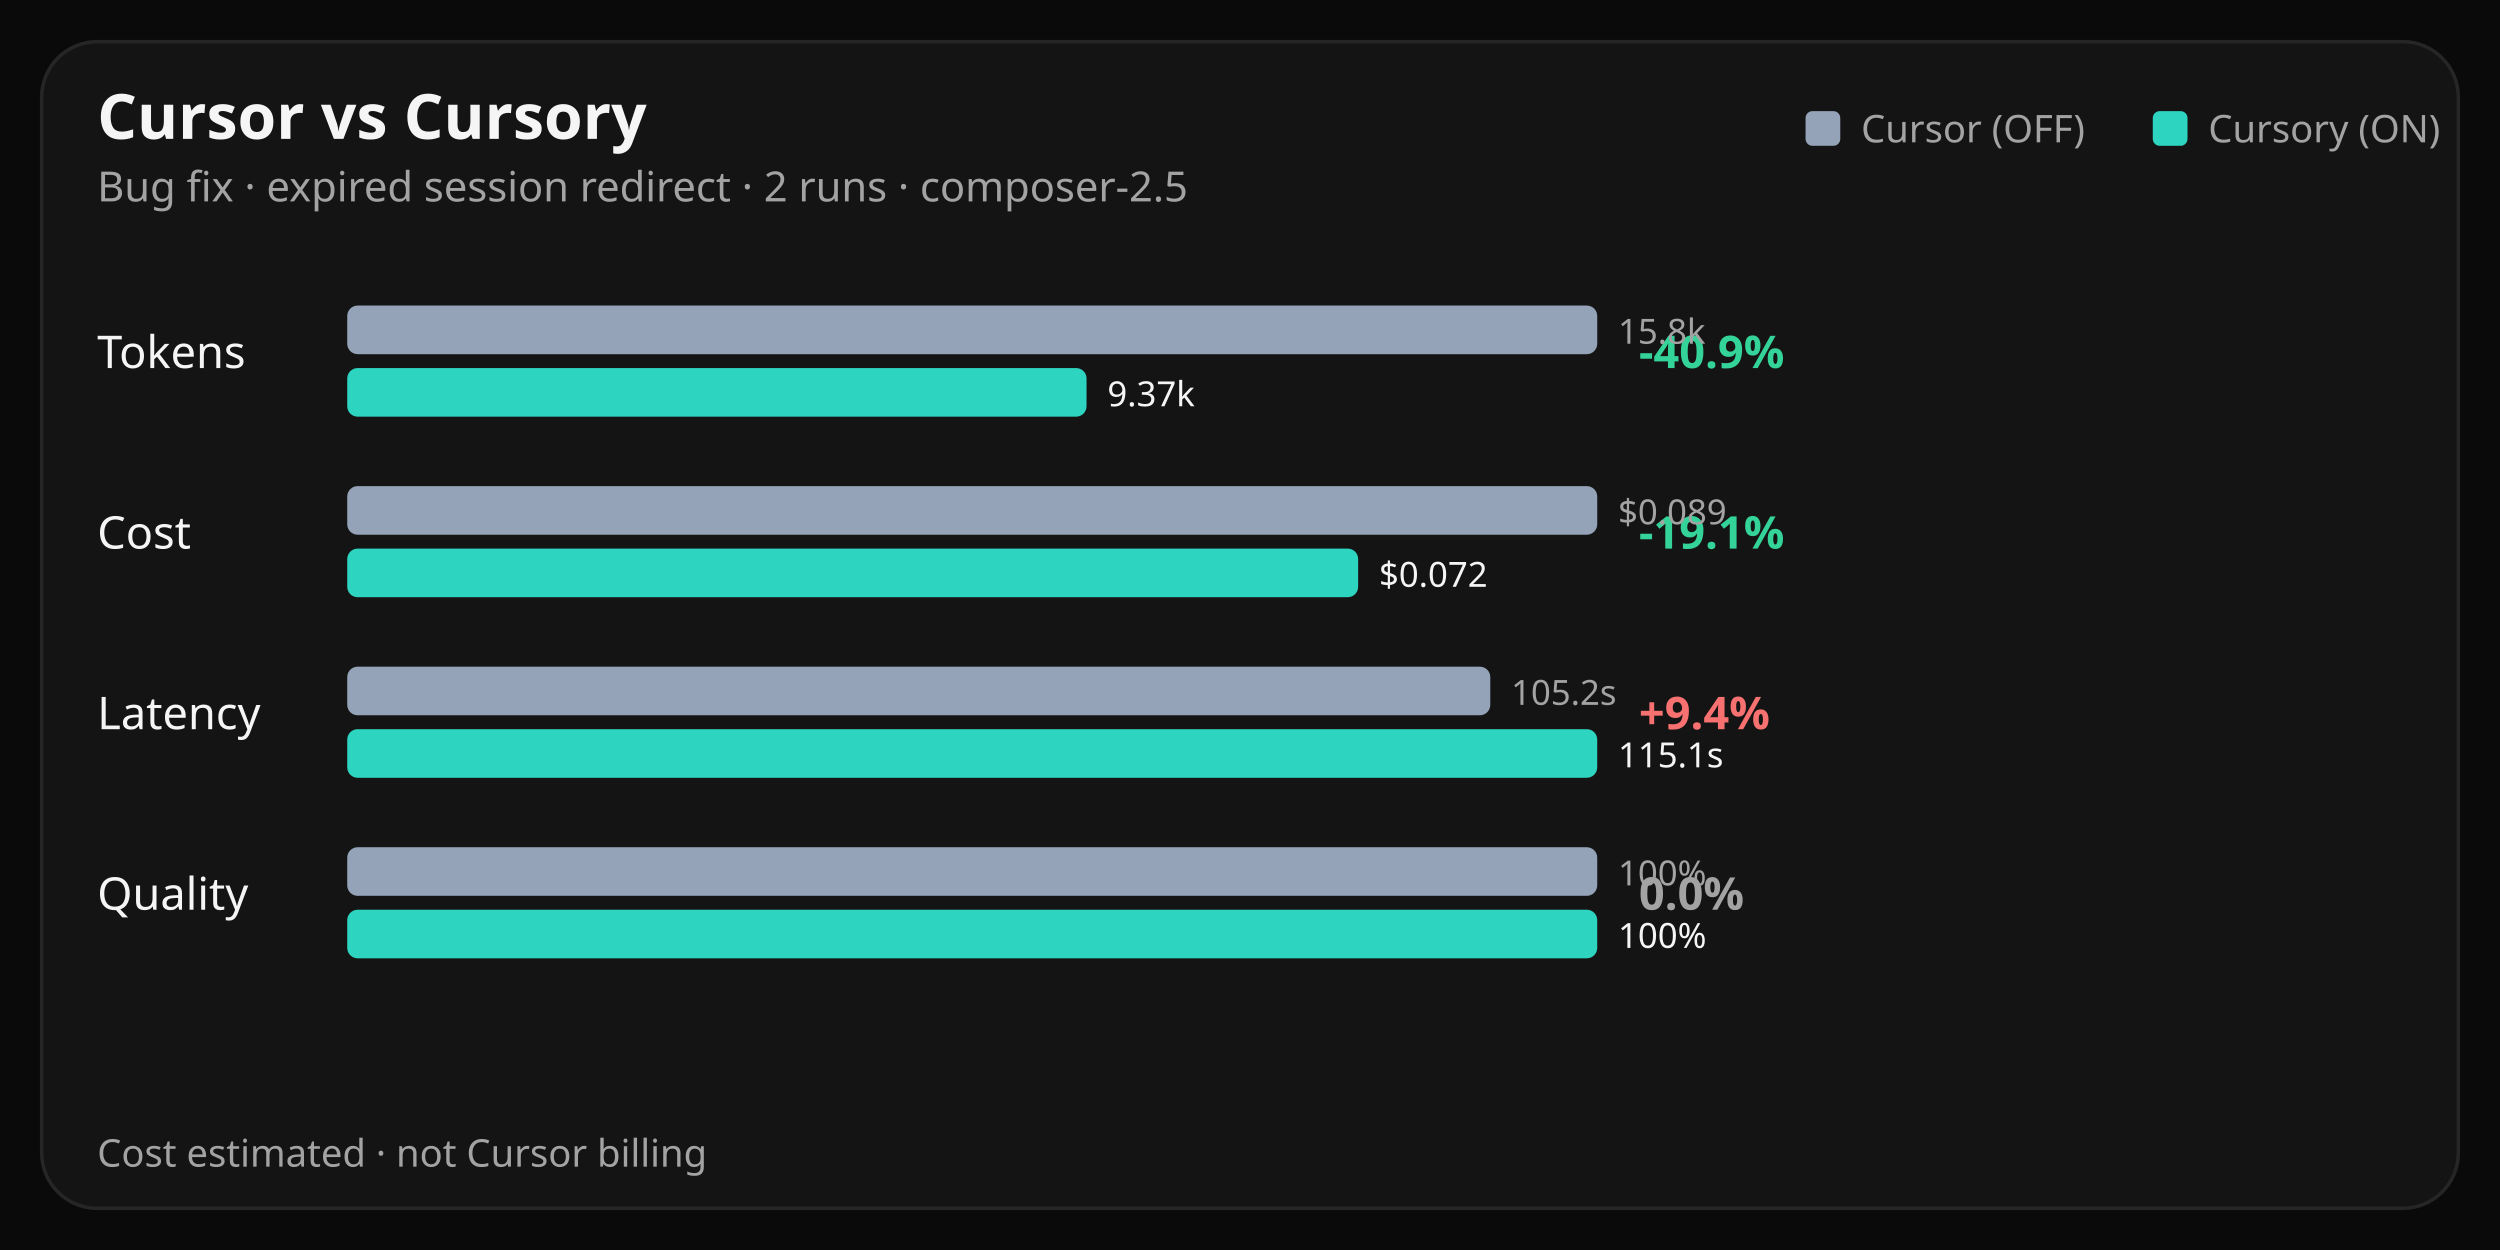
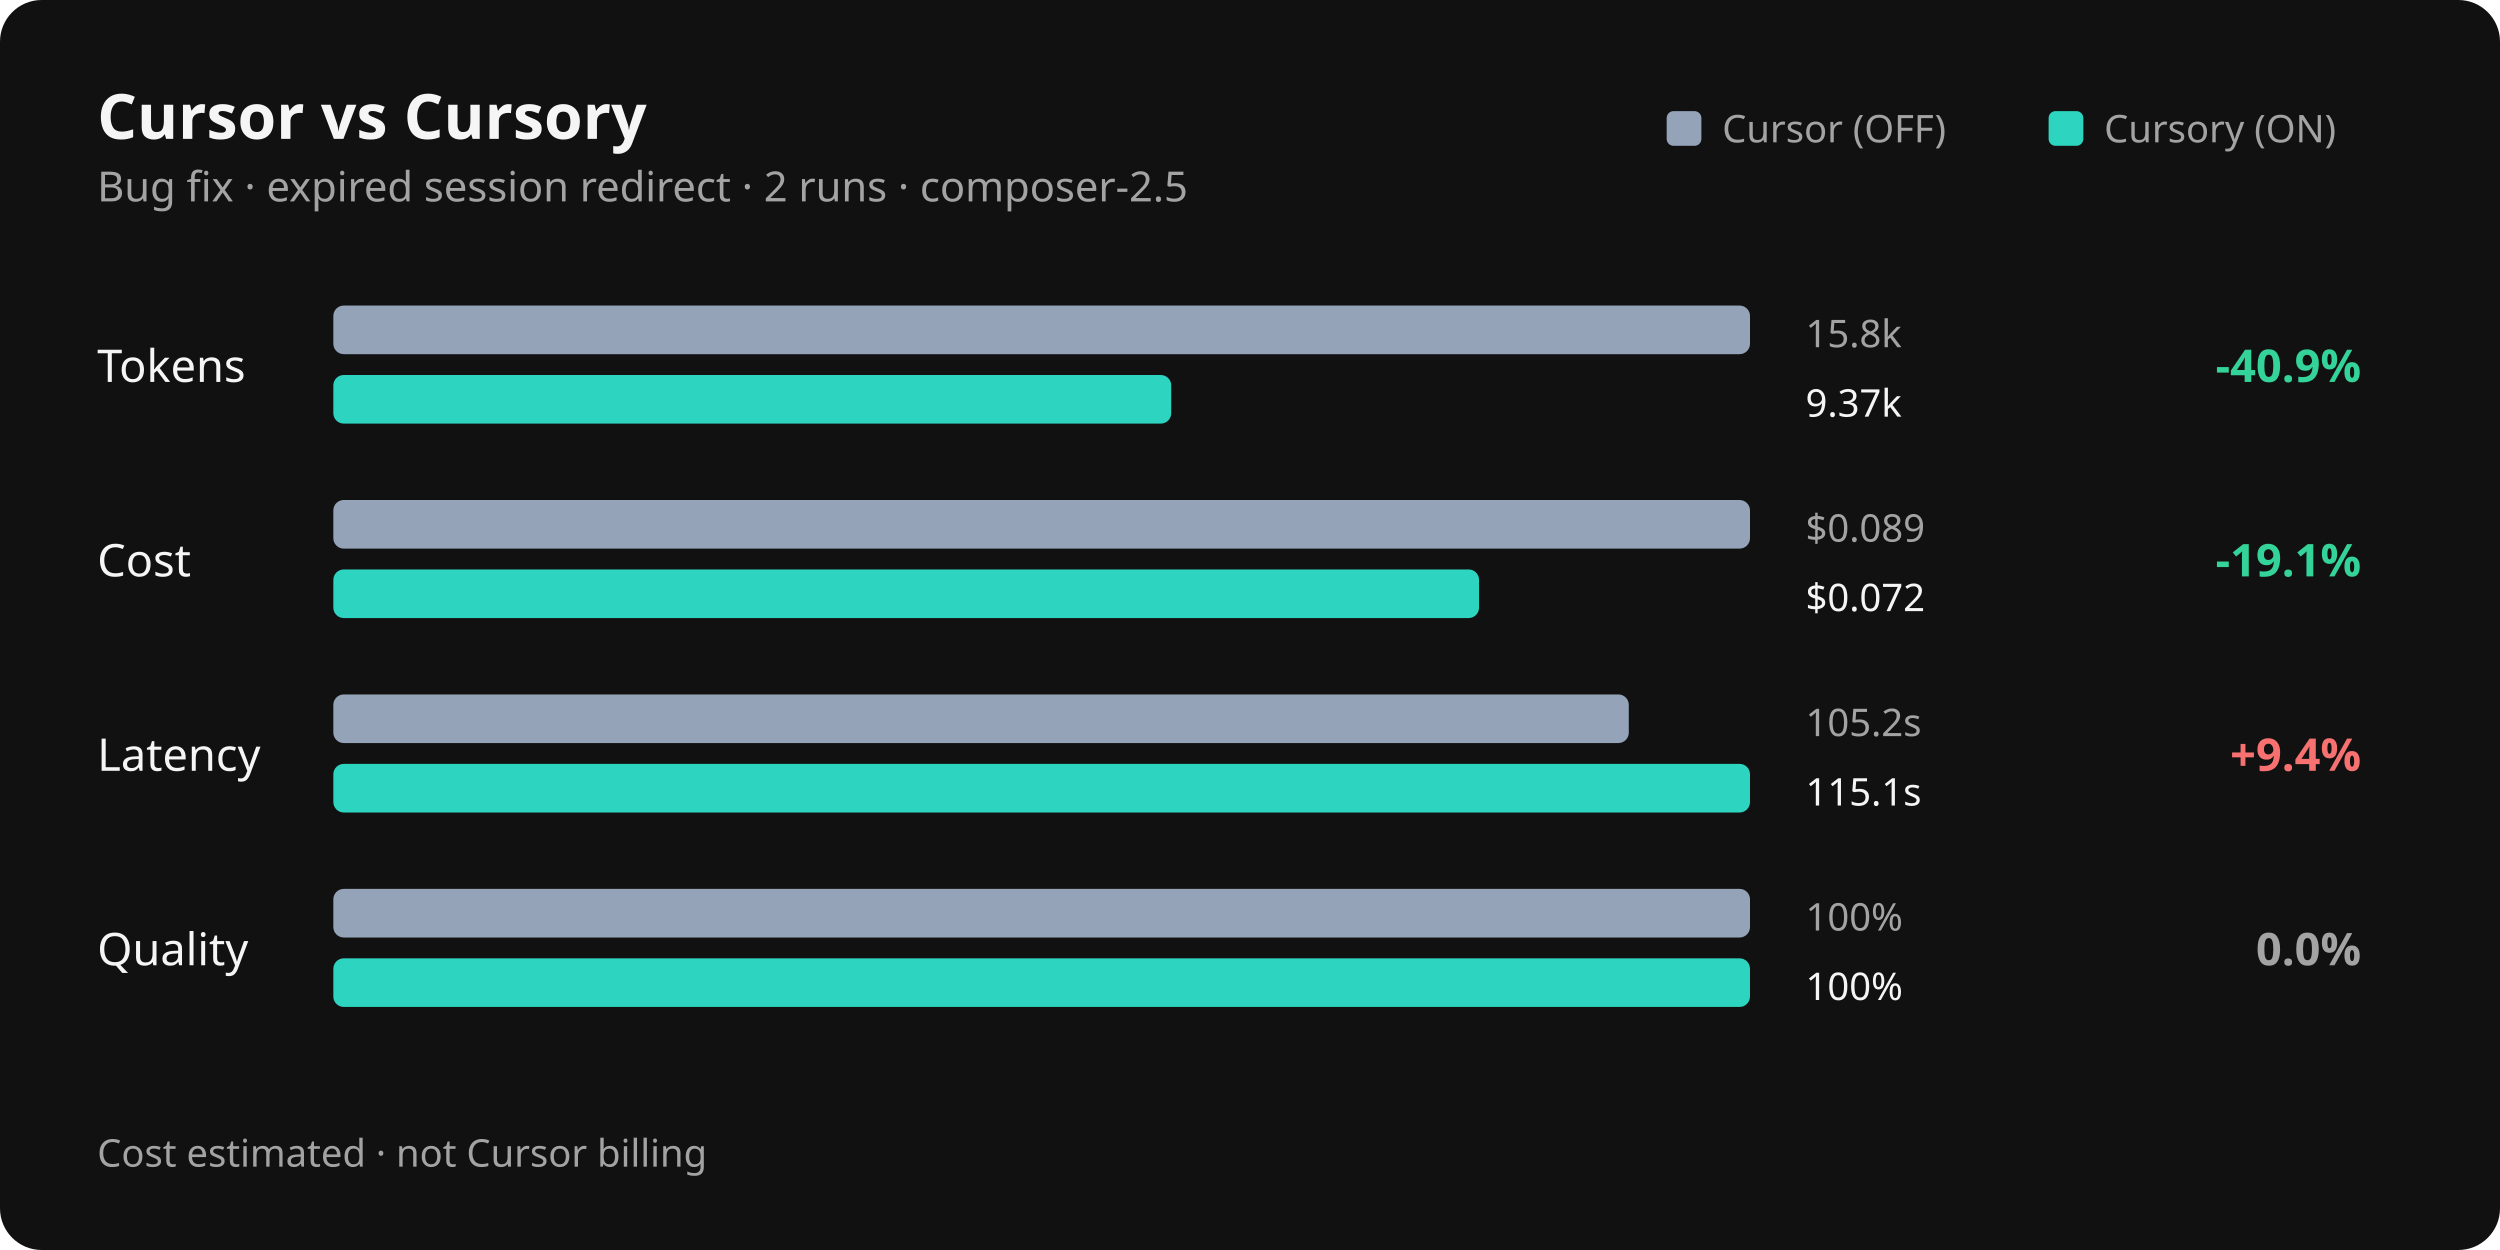
<svg xmlns="http://www.w3.org/2000/svg" width="720" height="360" viewBox="0 0 720 360" role="img" aria-label="Cursor vs Cursory">
-   <rect width="100%" height="100%" fill="#0a0a0a" />
-   <rect x="12" y="12" width="696" height="336" rx="16" fill="#141414" stroke="#262626" stroke-width="1" />
+   <rect width="100%" height="100%" rx="12" fill="#111111" />
  <text x="28" y="40" font-size="18" font-weight="700" fill="#f5f5f5" font-family="ui-sans-serif, system-ui, sans-serif">Cursor vs Cursory</text>
  <text x="28" y="58" font-size="12" fill="#a3a3a3" font-family="ui-sans-serif, system-ui, sans-serif">Bug fix · expired session redirect · 2 runs · composer-2.5</text>
-   <rect x="520" y="32" width="10" height="10" rx="2" fill="#94a3b8" />
-   <text x="536" y="41" font-size="11" fill="#a3a3a3" font-family="ui-sans-serif, system-ui, sans-serif">Cursor (OFF)</text>
-   <rect x="620" y="32" width="10" height="10" rx="2" fill="#2dd4bf" />
-   <text x="636" y="41" font-size="11" fill="#a3a3a3" font-family="ui-sans-serif, system-ui, sans-serif">Cursory (ON)</text>
-   <text x="28" y="106" font-size="13" fill="#f5f5f5" font-family="ui-sans-serif, system-ui, sans-serif">Tokens</text>
-   <rect x="100" y="88" width="360" height="14" rx="3" fill="#94a3b8" />
-   <rect x="100" y="106" width="212.923" height="14" rx="3" fill="#2dd4bf" />
-   <text x="472" y="106" font-size="13" font-weight="700" fill="#34d399" font-family="ui-sans-serif, system-ui, sans-serif">-40.9%</text>
-   <text x="466" y="99" font-size="10" fill="#a3a3a3" font-family="ui-sans-serif, system-ui, sans-serif">15.8k</text>
-   <text x="318.923" y="117" font-size="10" fill="#f5f5f5" font-family="ui-sans-serif, system-ui, sans-serif">9.37k</text>
-   <text x="28" y="158" font-size="13" fill="#f5f5f5" font-family="ui-sans-serif, system-ui, sans-serif">Cost</text>
-   <rect x="100" y="140" width="360" height="14" rx="3" fill="#94a3b8" />
-   <rect x="100" y="158" width="291.147" height="14" rx="3" fill="#2dd4bf" />
-   <text x="472" y="158" font-size="13" font-weight="700" fill="#34d399" font-family="ui-sans-serif, system-ui, sans-serif">-19.1%</text>
-   <text x="466" y="151" font-size="10" fill="#a3a3a3" font-family="ui-sans-serif, system-ui, sans-serif">$0.089</text>
-   <text x="397.147" y="169" font-size="10" fill="#f5f5f5" font-family="ui-sans-serif, system-ui, sans-serif">$0.072</text>
-   <text x="28" y="210" font-size="13" fill="#f5f5f5" font-family="ui-sans-serif, system-ui, sans-serif">Latency</text>
-   <rect x="100" y="192" width="329.201" height="14" rx="3" fill="#94a3b8" />
-   <rect x="100" y="210" width="360" height="14" rx="3" fill="#2dd4bf" />
-   <text x="472" y="210" font-size="13" font-weight="700" fill="#f87171" font-family="ui-sans-serif, system-ui, sans-serif">+9.4%</text>
-   <text x="435.201" y="203" font-size="10" fill="#a3a3a3" font-family="ui-sans-serif, system-ui, sans-serif">105.2s</text>
-   <text x="466" y="221" font-size="10" fill="#f5f5f5" font-family="ui-sans-serif, system-ui, sans-serif">115.1s</text>
-   <text x="28" y="262" font-size="13" fill="#f5f5f5" font-family="ui-sans-serif, system-ui, sans-serif">Quality</text>
-   <rect x="100" y="244" width="360" height="14" rx="3" fill="#94a3b8" />
-   <rect x="100" y="262" width="360" height="14" rx="3" fill="#2dd4bf" />
-   <text x="472" y="262" font-size="13" font-weight="700" fill="#a3a3a3" font-family="ui-sans-serif, system-ui, sans-serif">0.0%</text>
-   <text x="466" y="255" font-size="10" fill="#a3a3a3" font-family="ui-sans-serif, system-ui, sans-serif">100%</text>
-   <text x="466" y="273" font-size="10" fill="#f5f5f5" font-family="ui-sans-serif, system-ui, sans-serif">100%</text>
+   <rect x="480" y="32" width="10" height="10" rx="2" fill="#94a3b8" />
+   <text x="496" y="41" font-size="11" fill="#a3a3a3" font-family="ui-sans-serif, system-ui, sans-serif">Cursor (OFF)</text>
+   <rect x="590" y="32" width="10" height="10" rx="2" fill="#2dd4bf" />
+   <text x="606" y="41" font-size="11" fill="#a3a3a3" font-family="ui-sans-serif, system-ui, sans-serif">Cursory (ON)</text>
+   <text x="28" y="110" font-size="13" fill="#f5f5f5" font-family="ui-sans-serif, system-ui, sans-serif">Tokens</text>
+   <rect x="96" y="88" width="408" height="14" rx="3" fill="#94a3b8" />
+   <rect x="96" y="108" width="241.312" height="14" rx="3" fill="#2dd4bf" />
+   <text x="520" y="100" text-anchor="start" font-size="11" fill="#a3a3a3" font-family="ui-sans-serif, system-ui, sans-serif">15.8k</text>
+   <text x="520" y="120" text-anchor="start" font-size="11" fill="#f5f5f5" font-family="ui-sans-serif, system-ui, sans-serif">9.37k</text>
+   <text x="680" y="110" text-anchor="end" font-size="13" font-weight="700" fill="#34d399" font-family="ui-sans-serif, system-ui, sans-serif">-40.9%</text>
+   <text x="28" y="166" font-size="13" fill="#f5f5f5" font-family="ui-sans-serif, system-ui, sans-serif">Cost</text>
+   <rect x="96" y="144" width="408" height="14" rx="3" fill="#94a3b8" />
+   <rect x="96" y="164" width="329.967" height="14" rx="3" fill="#2dd4bf" />
+   <text x="520" y="156" text-anchor="start" font-size="11" fill="#a3a3a3" font-family="ui-sans-serif, system-ui, sans-serif">$0.089</text>
+   <text x="520" y="176" text-anchor="start" font-size="11" fill="#f5f5f5" font-family="ui-sans-serif, system-ui, sans-serif">$0.072</text>
+   <text x="680" y="166" text-anchor="end" font-size="13" font-weight="700" fill="#34d399" font-family="ui-sans-serif, system-ui, sans-serif">-19.1%</text>
+   <text x="28" y="222" font-size="13" fill="#f5f5f5" font-family="ui-sans-serif, system-ui, sans-serif">Latency</text>
+   <rect x="96" y="200" width="373.094" height="14" rx="3" fill="#94a3b8" />
+   <rect x="96" y="220" width="408" height="14" rx="3" fill="#2dd4bf" />
+   <text x="520" y="212" text-anchor="start" font-size="11" fill="#a3a3a3" font-family="ui-sans-serif, system-ui, sans-serif">105.2s</text>
+   <text x="520" y="232" text-anchor="start" font-size="11" fill="#f5f5f5" font-family="ui-sans-serif, system-ui, sans-serif">115.1s</text>
+   <text x="680" y="222" text-anchor="end" font-size="13" font-weight="700" fill="#f87171" font-family="ui-sans-serif, system-ui, sans-serif">+9.4%</text>
+   <text x="28" y="278" font-size="13" fill="#f5f5f5" font-family="ui-sans-serif, system-ui, sans-serif">Quality</text>
+   <rect x="96" y="256" width="408" height="14" rx="3" fill="#94a3b8" />
+   <rect x="96" y="276" width="408" height="14" rx="3" fill="#2dd4bf" />
+   <text x="520" y="268" text-anchor="start" font-size="11" fill="#a3a3a3" font-family="ui-sans-serif, system-ui, sans-serif">100%</text>
+   <text x="520" y="288" text-anchor="start" font-size="11" fill="#f5f5f5" font-family="ui-sans-serif, system-ui, sans-serif">100%</text>
+   <text x="680" y="278" text-anchor="end" font-size="13" font-weight="700" fill="#a3a3a3" font-family="ui-sans-serif, system-ui, sans-serif">0.0%</text>
  <text x="28" y="336" font-size="11" fill="#a3a3a3" font-family="ui-sans-serif, system-ui, sans-serif">Cost estimated · not Cursor billing</text>
</svg>
